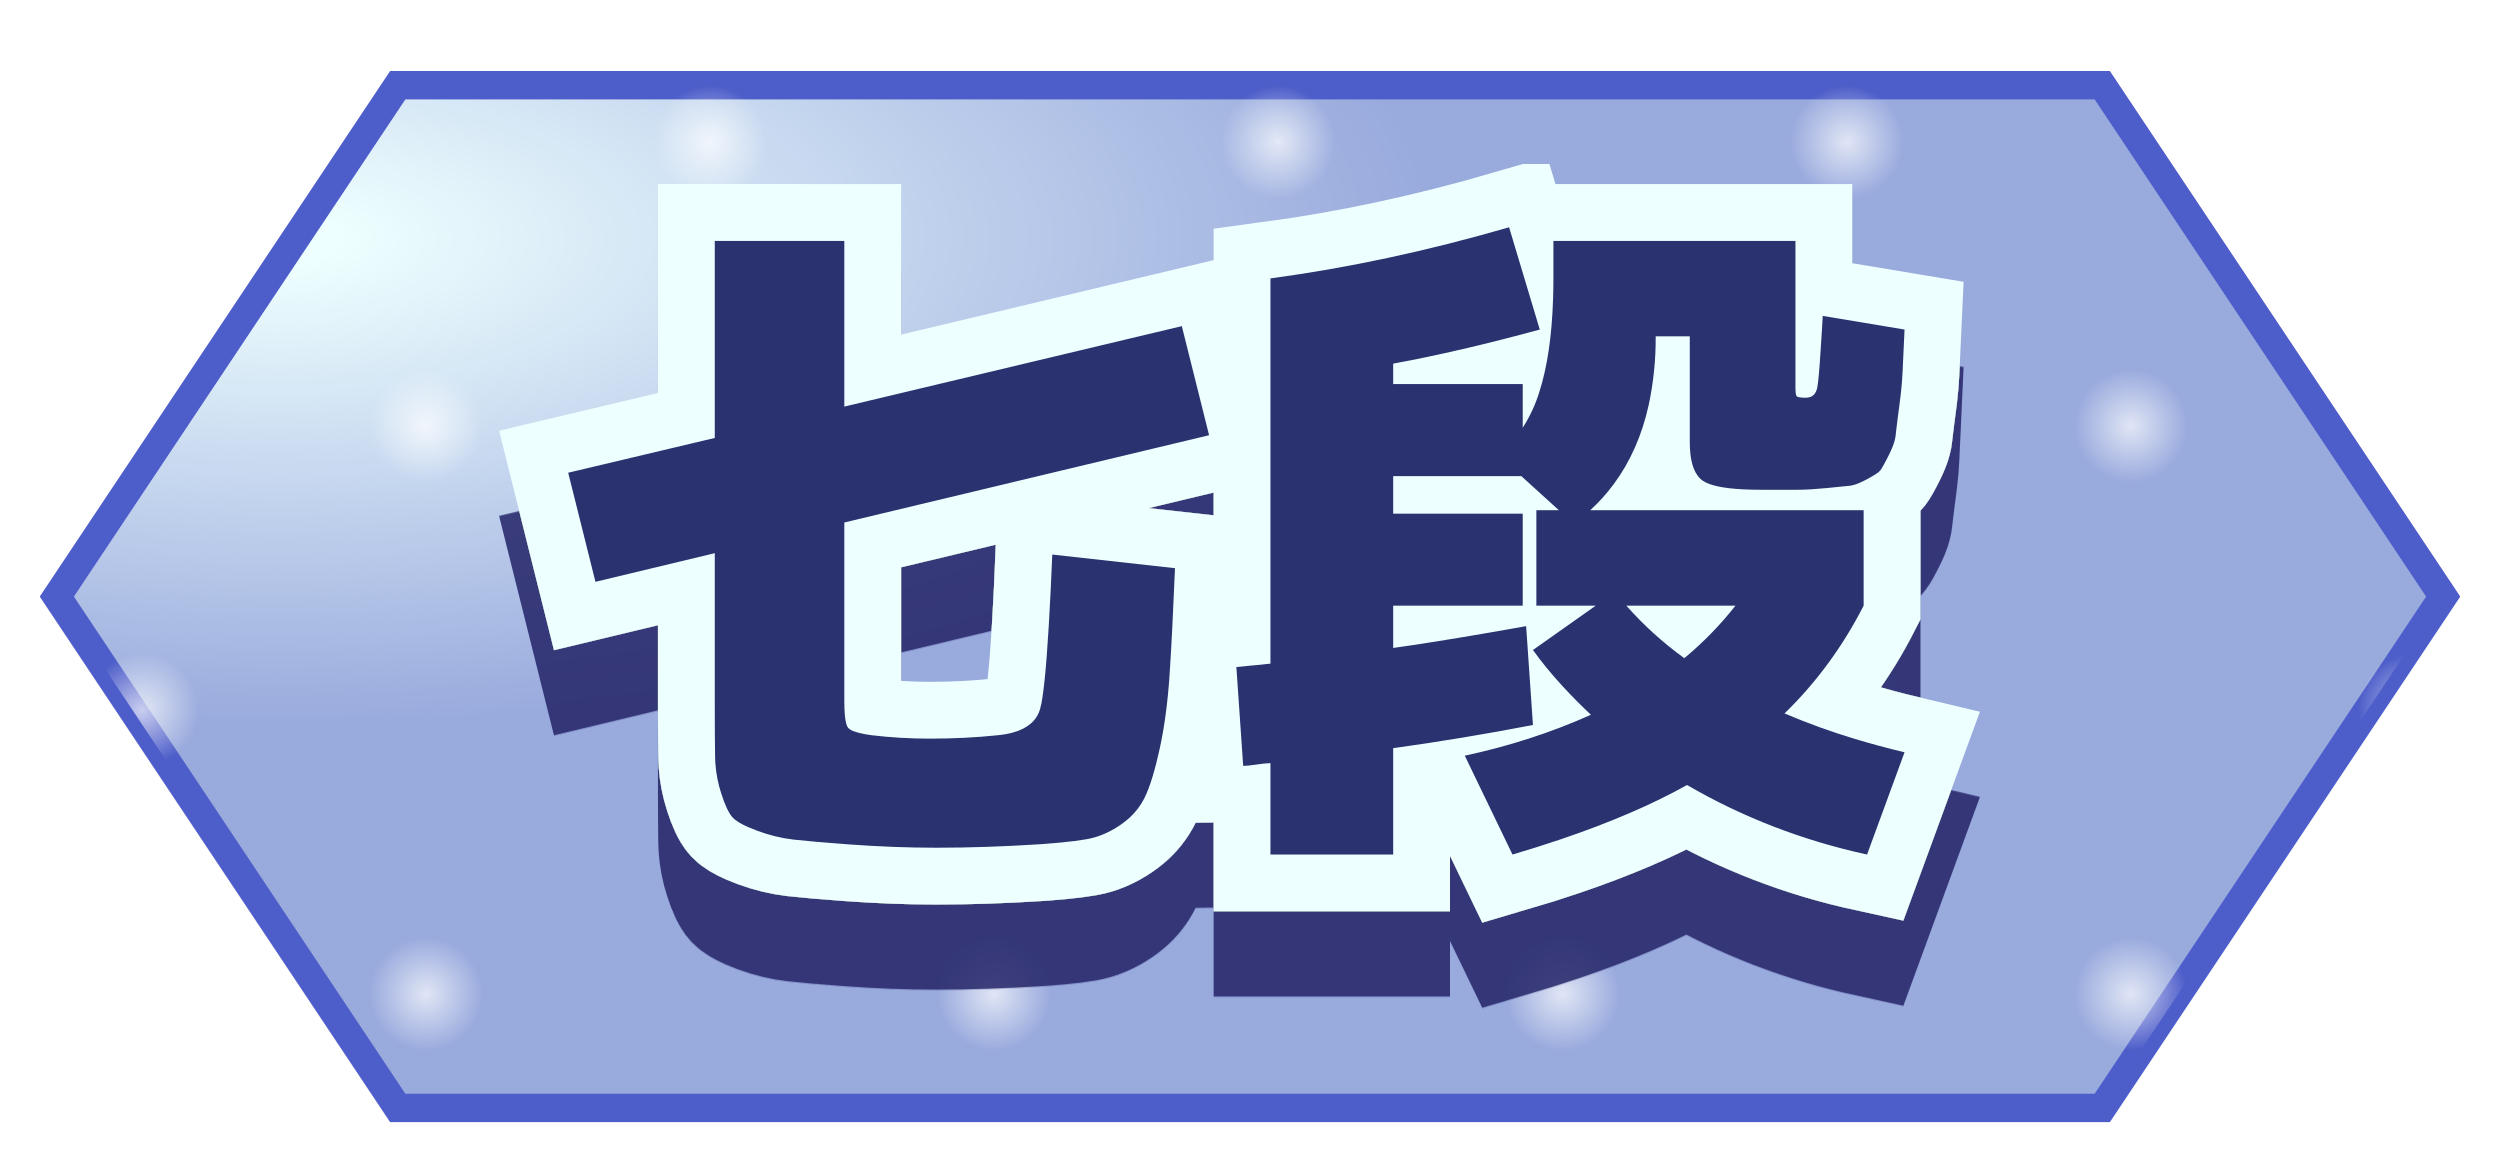
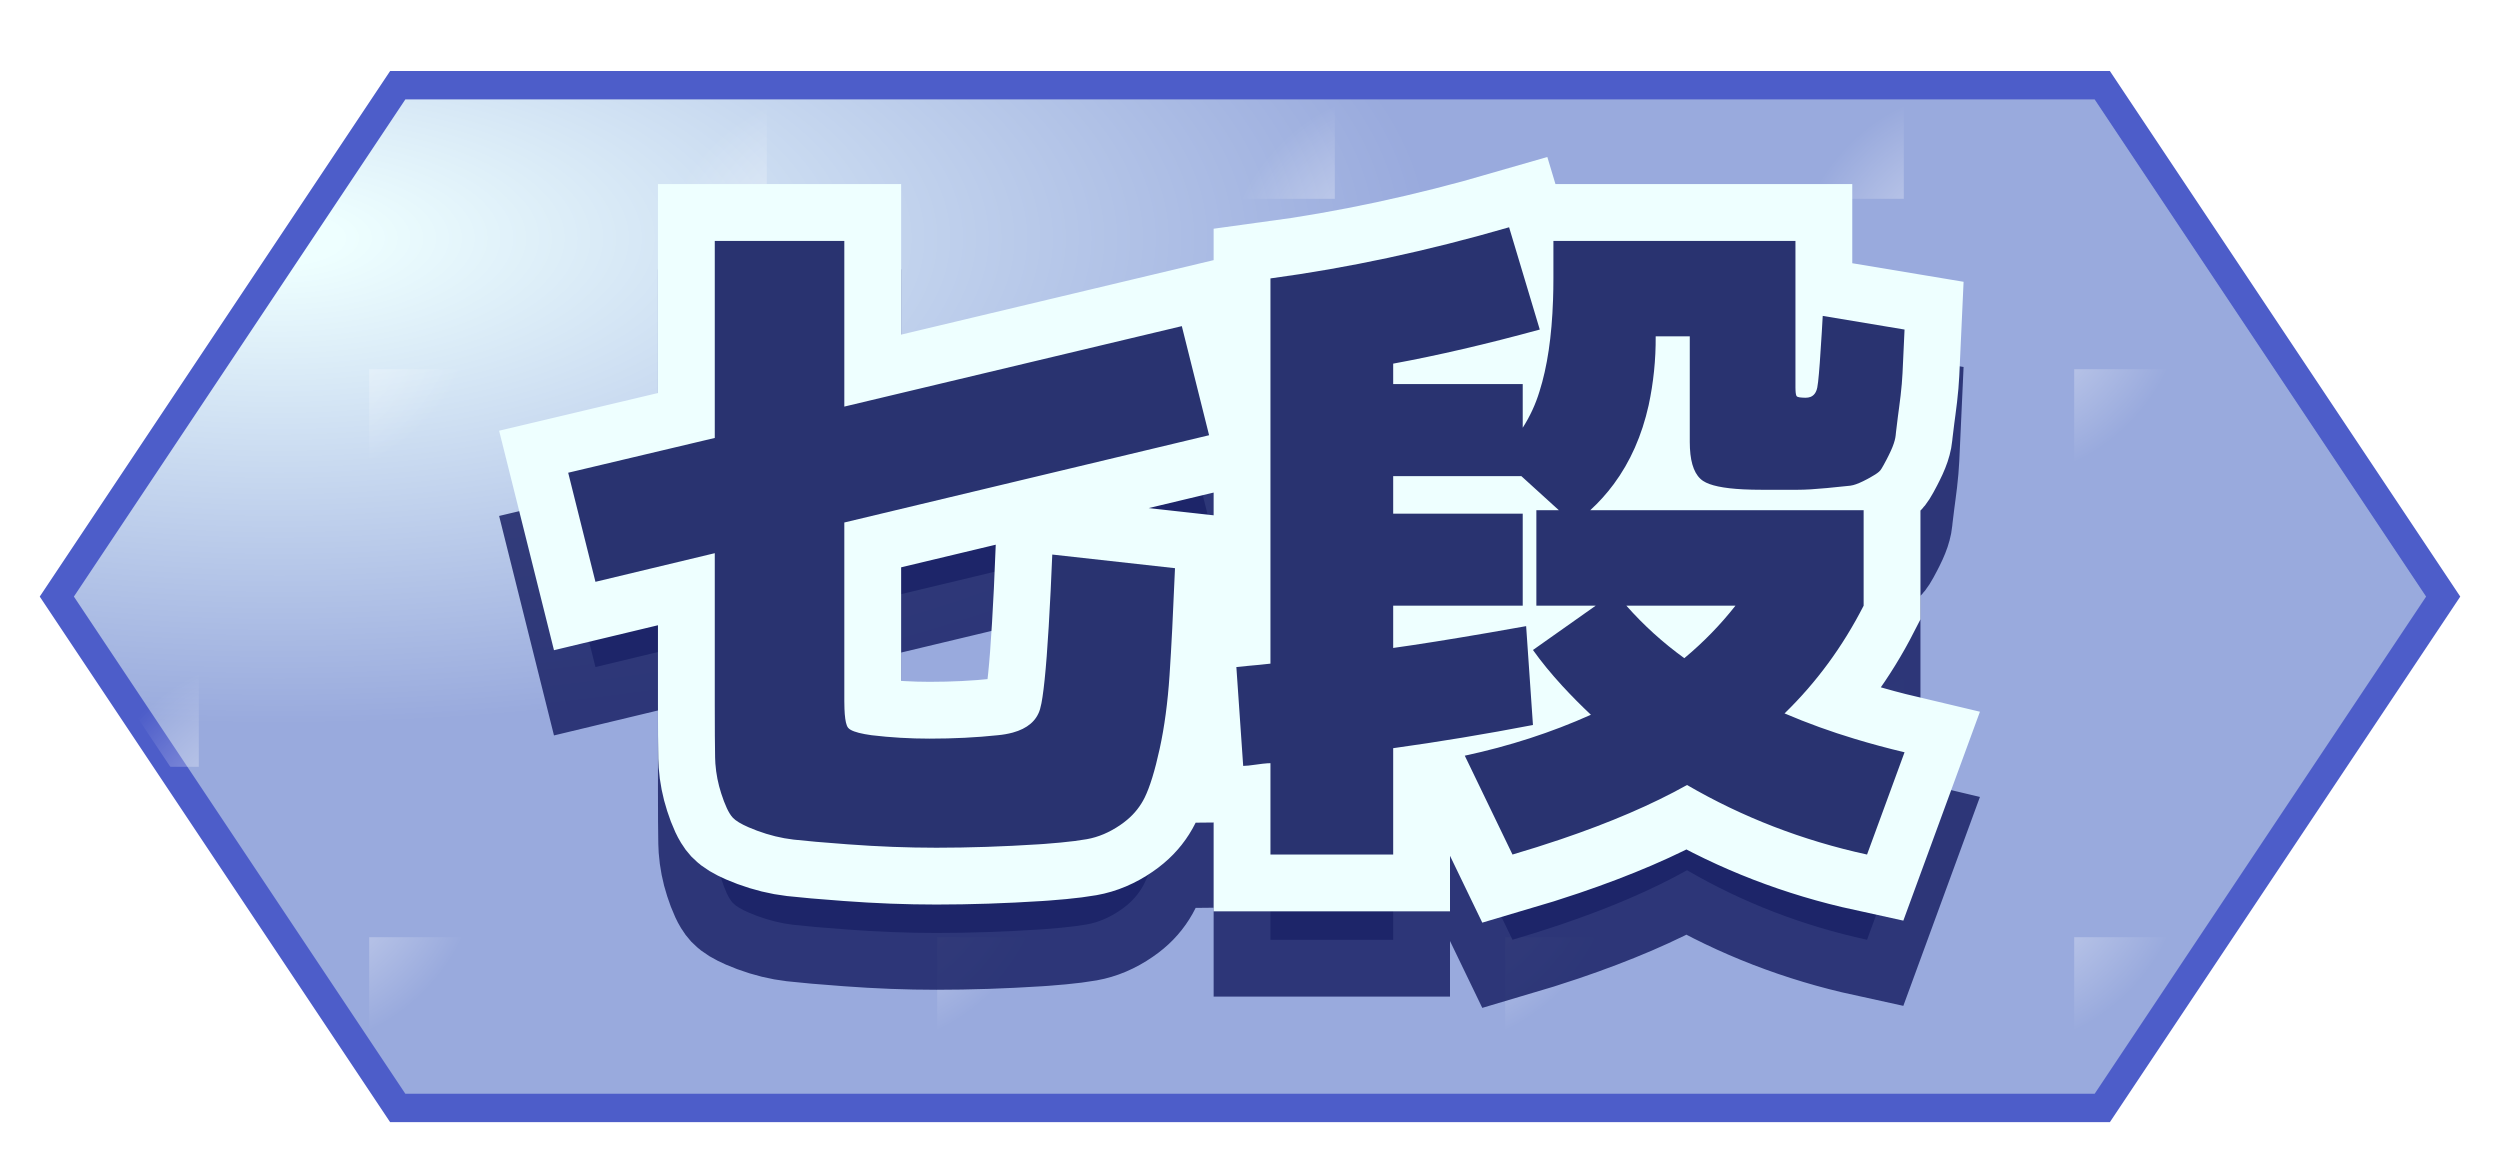
<svg xmlns="http://www.w3.org/2000/svg" width="88" height="41">
  <defs>
    <radialGradient id="a">
      <stop offset="0%" stop-color="#FFF" stop-opacity=".7" />
      <stop offset="100%" stop-color="#FFF" stop-opacity="0" />
    </radialGradient>
    <radialGradient id="b" cx="10%" cy="15%">
      <stop offset="5%" stop-color="#EFF" />
      <stop offset="95%" stop-color="#9AD" />
    </radialGradient>
    <pattern id="c" x="0" y="0" width="20" height="20" patternUnits="userSpaceOnUse">
-       <rect x="3" y="3" width="4" height="4" fill="url(#a)" />
-       <rect x="13" y="13" width="4" height="4" fill="url(#a)" />
+       <path fill="url(#a)" d="M3 3h4v4H3zM13 13h4v4h-4z" />
    </pattern>
-     <filter id="d" height="150%">
-       <feDropShadow dx="0" dy="3" flood-color="#1A2266" flood-opacity=".85" stdDeviation="0" />
-     </filter>
  </defs>
-   <polygon points="2,21 14,3 74,3 86,21 74,39 14,39" stroke="#4D5Dc9" fill="url(#b)" />
-   <polygon points="2,21 14,3 74,3 86,21 74,39 14,39" fill="url(#c)" />
-   <g fill="#293370" stroke-linecap="round" fill-rule="evenodd" stroke="#EFF" stroke-width="4" paint-order="stroke" filter="url(#d)">
-     <path d="M56.168 21.32H54.08v-3.36h.792l-1.32-1.2H49.04v1.32h4.56v3.24h-4.56v1.488q1.323-.184 3.363-.536a227.316 227.316 0 001.317-.232l.24 3.48q-2.496.48-4.92.816v3.744h-4.32v-3.216a1.697 1.697 0 00-.107.004q-.152.01-.385.044-.324.048-.468.048l-.24-3.48q.165-.018.436-.044a61.726 61.726 0 01.176-.016 39.709 39.709 0 00.185-.017q.259-.025.403-.043V9.8q4.104-.552 8.4-1.8l1.08 3.6q-2.808.768-5.16 1.2v.72h4.56v1.536a5.129 5.129 0 00.59-1.277q.411-1.29.477-3.219a22.223 22.223 0 00.013-.76V8.48h8.52v5.16a2.283 2.283 0 00.002.091q.007.182.046.221a.094.094 0 00.033.019q.057.022.188.027a2.287 2.287 0 00.091.002.464.464 0 00.168-.028q.188-.073.24-.332a2.649 2.649 0 00.029-.198q.054-.465.129-1.73a149.28 149.28 0 00.034-.592l2.88.48q-.046 1.017-.07 1.51a150.584 150.584 0 01-.002.038q-.016.338-.067.779a20.742 20.742 0 01-.053.421 69.282 69.282 0 00-.041.307q-.046.355-.068.556a6.789 6.789 0 00-.011.109 1.102 1.102 0 01-.034.181q-.057.218-.206.515a14.068 14.068 0 01-.076.151q-.118.227-.185.333a.761.761 0 01-.039.056.376.376 0 01-.051.052q-.097.084-.321.208a5.847 5.847 0 01-.096.052q-.298.159-.488.208a.734.734 0 01-.1.02q-.204.024-.828.084-.624.06-1.02.06H62a12.635 12.635 0 01-.64-.015q-1.046-.053-1.412-.297-.417-.278-.462-1.145a4.236 4.236 0 01-.006-.223v-3.72h-1.2a11.134 11.134 0 01-.248 2.426q-.357 1.6-1.229 2.776a6.454 6.454 0 01-.827.918H65.6v3.36q-1.104 2.16-2.784 3.792a23.533 23.533 0 002.471.896 29.406 29.406 0 001.753.472l-1.32 3.6q-3.408-.744-6.336-2.448-1.832 1.026-4.446 1.912a44.596 44.596 0 01-1.698.536l-1.68-3.48q2.352-.504 4.44-1.44a19.975 19.975 0 01-1-1.009q-.602-.655-1.04-1.271l2.208-1.56zm-19.128-1.8l4.32.48q-.096 2.328-.192 3.768t-.348 2.592q-.252 1.152-.528 1.716a2.399 2.399 0 01-.614.779 2.96 2.96 0 01-.238.181q-.576.396-1.188.504a9.138 9.138 0 01-.428.064q-.448.057-1.06.102a32.797 32.797 0 01-.204.014q-1.872.12-3.6.12-1.512 0-3.12-.12-1.273-.094-1.897-.165a15.027 15.027 0 01-.023-.003q-.624-.072-1.272-.312a5.713 5.713 0 01-.294-.118q-.405-.176-.558-.338a.925.925 0 01-.112-.15q-.1-.163-.201-.429a5.598 5.598 0 01-.095-.273 4.458 4.458 0 01-.207-1.055 4.093 4.093 0 01-.009-.205q-.012-.624-.012-1.872v-5.328l-4.2 1.008-.96-3.84 5.16-1.224V8.48h4.56v5.832L41.6 11.48l.96 3.84-12.84 3.072v6.288a7.107 7.107 0 00.005.267q.015.41.082.585a.323.323 0 00.045.084.322.322 0 00.097.077q.204.114.731.187 1.008.12 2.04.12 1.272 0 2.4-.12a3.146 3.146 0 00.53-.093q.774-.213.958-.819a3.314 3.314 0 00.088-.433q.154-1.011.287-3.739a173.745 173.745 0 00.057-1.276zm24.048 1.8h-3.84q.912 1.032 2.04 1.848 1.008-.84 1.8-1.848z" />
-   </g>
+   <path stroke="#4D5Dc9" fill="url(#b)" d="M2 21 14 3h60l12 18-12 18H14z" />
+   <path fill="url(#c)" d="M2 21 14 3h60l12 18-12 18H14z" />
+   <path d="M56.168 24.32H54.08v-3.36h.792l-1.32-1.2H49.04v1.32h4.56v3.24h-4.56v1.488q1.323-.184 3.363-.536a227.316 227.316 0 0 0 1.317-.232l.24 3.48q-2.496.48-4.92.816v3.744h-4.32v-3.216a1.697 1.697 0 0 0-.107.004q-.152.01-.385.044-.324.048-.468.048l-.24-3.48q.165-.018.436-.044a61.726 61.726 0 0 1 .176-.016 39.709 39.709 0 0 0 .185-.017q.259-.025.403-.043V12.8q4.104-.552 8.4-1.8l1.08 3.6q-2.808.768-5.16 1.2v.72h4.56v1.536a5.129 5.129 0 0 0 .59-1.277q.411-1.29.477-3.22a22.223 22.223 0 0 0 .013-.76v-1.32h8.52v5.16a2.283 2.283 0 0 0 .002.092q.007.182.046.22a.094.094 0 0 0 .033.02q.057.022.188.027a2.287 2.287 0 0 0 .091.002.464.464 0 0 0 .168-.028q.188-.073.24-.332a2.649 2.649 0 0 0 .029-.198q.054-.465.129-1.73a149.28 149.28 0 0 0 .034-.592l2.88.48q-.046 1.017-.07 1.51a150.584 150.584 0 0 1-.002.038q-.016.338-.067.779a20.742 20.742 0 0 1-.053.42 69.282 69.282 0 0 0-.041.308q-.046.355-.068.556a6.789 6.789 0 0 0-.011.109 1.102 1.102 0 0 1-.034.18q-.057.219-.206.516a14.068 14.068 0 0 1-.076.15q-.118.228-.185.334a.761.761 0 0 1-.039.056.376.376 0 0 1-.051.052q-.097.084-.321.208a5.847 5.847 0 0 1-.096.052q-.298.159-.488.208a.734.734 0 0 1-.1.02q-.204.024-.828.084-.624.06-1.02.06H62a12.635 12.635 0 0 1-.64-.015q-1.046-.053-1.412-.297-.417-.278-.462-1.145a4.236 4.236 0 0 1-.006-.223v-3.72h-1.2a11.134 11.134 0 0 1-.248 2.426q-.357 1.6-1.229 2.776a6.454 6.454 0 0 1-.827.918H65.6v3.36q-1.104 2.16-2.784 3.792a23.533 23.533 0 0 0 2.471.896 29.406 29.406 0 0 0 1.753.472l-1.32 3.6q-3.408-.744-6.336-2.448-1.832 1.026-4.446 1.912a44.596 44.596 0 0 1-1.698.536l-1.68-3.48q2.352-.504 4.44-1.44a19.975 19.975 0 0 1-1-1.01q-.602-.654-1.04-1.27zm-19.128-1.8 4.32.48q-.096 2.328-.192 3.768t-.348 2.592q-.252 1.152-.528 1.716a2.399 2.399 0 0 1-.614.779 2.96 2.96 0 0 1-.238.18q-.576.397-1.188.505a9.138 9.138 0 0 1-.428.064q-.448.057-1.06.102a32.797 32.797 0 0 1-.204.014q-1.872.12-3.6.12-1.512 0-3.12-.12-1.273-.094-1.897-.165a15.027 15.027 0 0 1-.023-.003q-.624-.072-1.272-.312a5.713 5.713 0 0 1-.294-.118q-.405-.176-.558-.338a.925.925 0 0 1-.112-.15q-.1-.163-.201-.43a5.598 5.598 0 0 1-.095-.272 4.458 4.458 0 0 1-.207-1.055 4.093 4.093 0 0 1-.009-.205q-.012-.624-.012-1.872v-5.328l-4.2 1.008-.96-3.84 5.16-1.224V11.48h4.56v5.832L41.6 14.48l.96 3.84-12.84 3.072v6.288a7.107 7.107 0 0 0 .005.267q.015.41.082.585a.323.323 0 0 0 .045.084.322.322 0 0 0 .097.077q.204.114.731.187 1.008.12 2.04.12 1.272 0 2.4-.12a3.146 3.146 0 0 0 .53-.093q.774-.213.958-.82a3.314 3.314 0 0 0 .088-.432q.154-1.011.287-3.74a173.745 173.745 0 0 0 .057-1.275zm24.048 1.8h-3.84q.912 1.032 2.04 1.848 1.008-.84 1.8-1.848z" fill="#1A2266" stroke-linecap="round" fill-rule="evenodd" stroke="#1A2266" stroke-width="4" paint-order="stroke" fill-opacity=".85" stroke-opacity=".85" />
+   <path d="M56.168 21.32H54.08v-3.36h.792l-1.32-1.2H49.04v1.32h4.56v3.24h-4.56v1.488q1.323-.184 3.363-.536a227.316 227.316 0 0 0 1.317-.232l.24 3.48q-2.496.48-4.92.816v3.744h-4.32v-3.216a1.697 1.697 0 0 0-.107.004q-.152.01-.385.044-.324.048-.468.048l-.24-3.48q.165-.018.436-.044a61.726 61.726 0 0 1 .176-.016 39.709 39.709 0 0 0 .185-.017q.259-.025.403-.043V9.8q4.104-.552 8.4-1.8l1.08 3.6q-2.808.768-5.16 1.2v.72h4.56v1.536a5.129 5.129 0 0 0 .59-1.277q.411-1.29.477-3.219a22.223 22.223 0 0 0 .013-.76V8.48h8.52v5.16a2.283 2.283 0 0 0 .002.091q.007.182.046.221a.094.094 0 0 0 .033.019q.057.022.188.027a2.287 2.287 0 0 0 .091.002.464.464 0 0 0 .168-.028q.188-.073.24-.332a2.649 2.649 0 0 0 .029-.198q.054-.465.129-1.73a149.28 149.28 0 0 0 .034-.592l2.88.48q-.046 1.017-.07 1.51a150.584 150.584 0 0 1-.002.038q-.016.338-.067.779a20.742 20.742 0 0 1-.053.421 69.282 69.282 0 0 0-.041.307q-.046.355-.068.556a6.789 6.789 0 0 0-.011.109 1.102 1.102 0 0 1-.034.181q-.057.218-.206.515a14.068 14.068 0 0 1-.076.151q-.118.227-.185.333a.761.761 0 0 1-.039.056.376.376 0 0 1-.051.052q-.097.084-.321.208a5.847 5.847 0 0 1-.096.052q-.298.159-.488.208a.734.734 0 0 1-.1.02q-.204.024-.828.084-.624.06-1.02.06H62a12.635 12.635 0 0 1-.64-.015q-1.046-.053-1.412-.297-.417-.278-.462-1.145a4.236 4.236 0 0 1-.006-.223v-3.72h-1.2a11.134 11.134 0 0 1-.248 2.426q-.357 1.6-1.229 2.776a6.454 6.454 0 0 1-.827.918H65.6v3.36q-1.104 2.16-2.784 3.792a23.533 23.533 0 0 0 2.471.896 29.406 29.406 0 0 0 1.753.472l-1.32 3.6q-3.408-.744-6.336-2.448-1.832 1.026-4.446 1.912a44.596 44.596 0 0 1-1.698.536l-1.68-3.48q2.352-.504 4.44-1.44a19.975 19.975 0 0 1-1-1.009q-.602-.655-1.04-1.271zm-19.128-1.8 4.32.48q-.096 2.328-.192 3.768t-.348 2.592q-.252 1.152-.528 1.716a2.399 2.399 0 0 1-.614.779 2.96 2.96 0 0 1-.238.181q-.576.396-1.188.504a9.138 9.138 0 0 1-.428.064q-.448.057-1.06.102a32.797 32.797 0 0 1-.204.014q-1.872.12-3.6.12-1.512 0-3.12-.12-1.273-.094-1.897-.165a15.027 15.027 0 0 1-.023-.003q-.624-.072-1.272-.312a5.713 5.713 0 0 1-.294-.118q-.405-.176-.558-.338a.925.925 0 0 1-.112-.15q-.1-.163-.201-.429a5.598 5.598 0 0 1-.095-.273 4.458 4.458 0 0 1-.207-1.055 4.093 4.093 0 0 1-.009-.205q-.012-.624-.012-1.872v-5.328l-4.2 1.008-.96-3.84 5.16-1.224V8.48h4.56v5.832L41.6 11.48l.96 3.84-12.84 3.072v6.288a7.107 7.107 0 0 0 .005.267q.015.41.082.585a.323.323 0 0 0 .045.084.322.322 0 0 0 .097.077q.204.114.731.187 1.008.12 2.04.12 1.272 0 2.4-.12a3.146 3.146 0 0 0 .53-.093q.774-.213.958-.819a3.314 3.314 0 0 0 .088-.433q.154-1.011.287-3.739a173.745 173.745 0 0 0 .057-1.276zm24.048 1.8h-3.84q.912 1.032 2.04 1.848 1.008-.84 1.8-1.848z" fill="#293370" stroke-linecap="round" fill-rule="evenodd" stroke="#EFF" stroke-width="4" paint-order="stroke" />
</svg>
